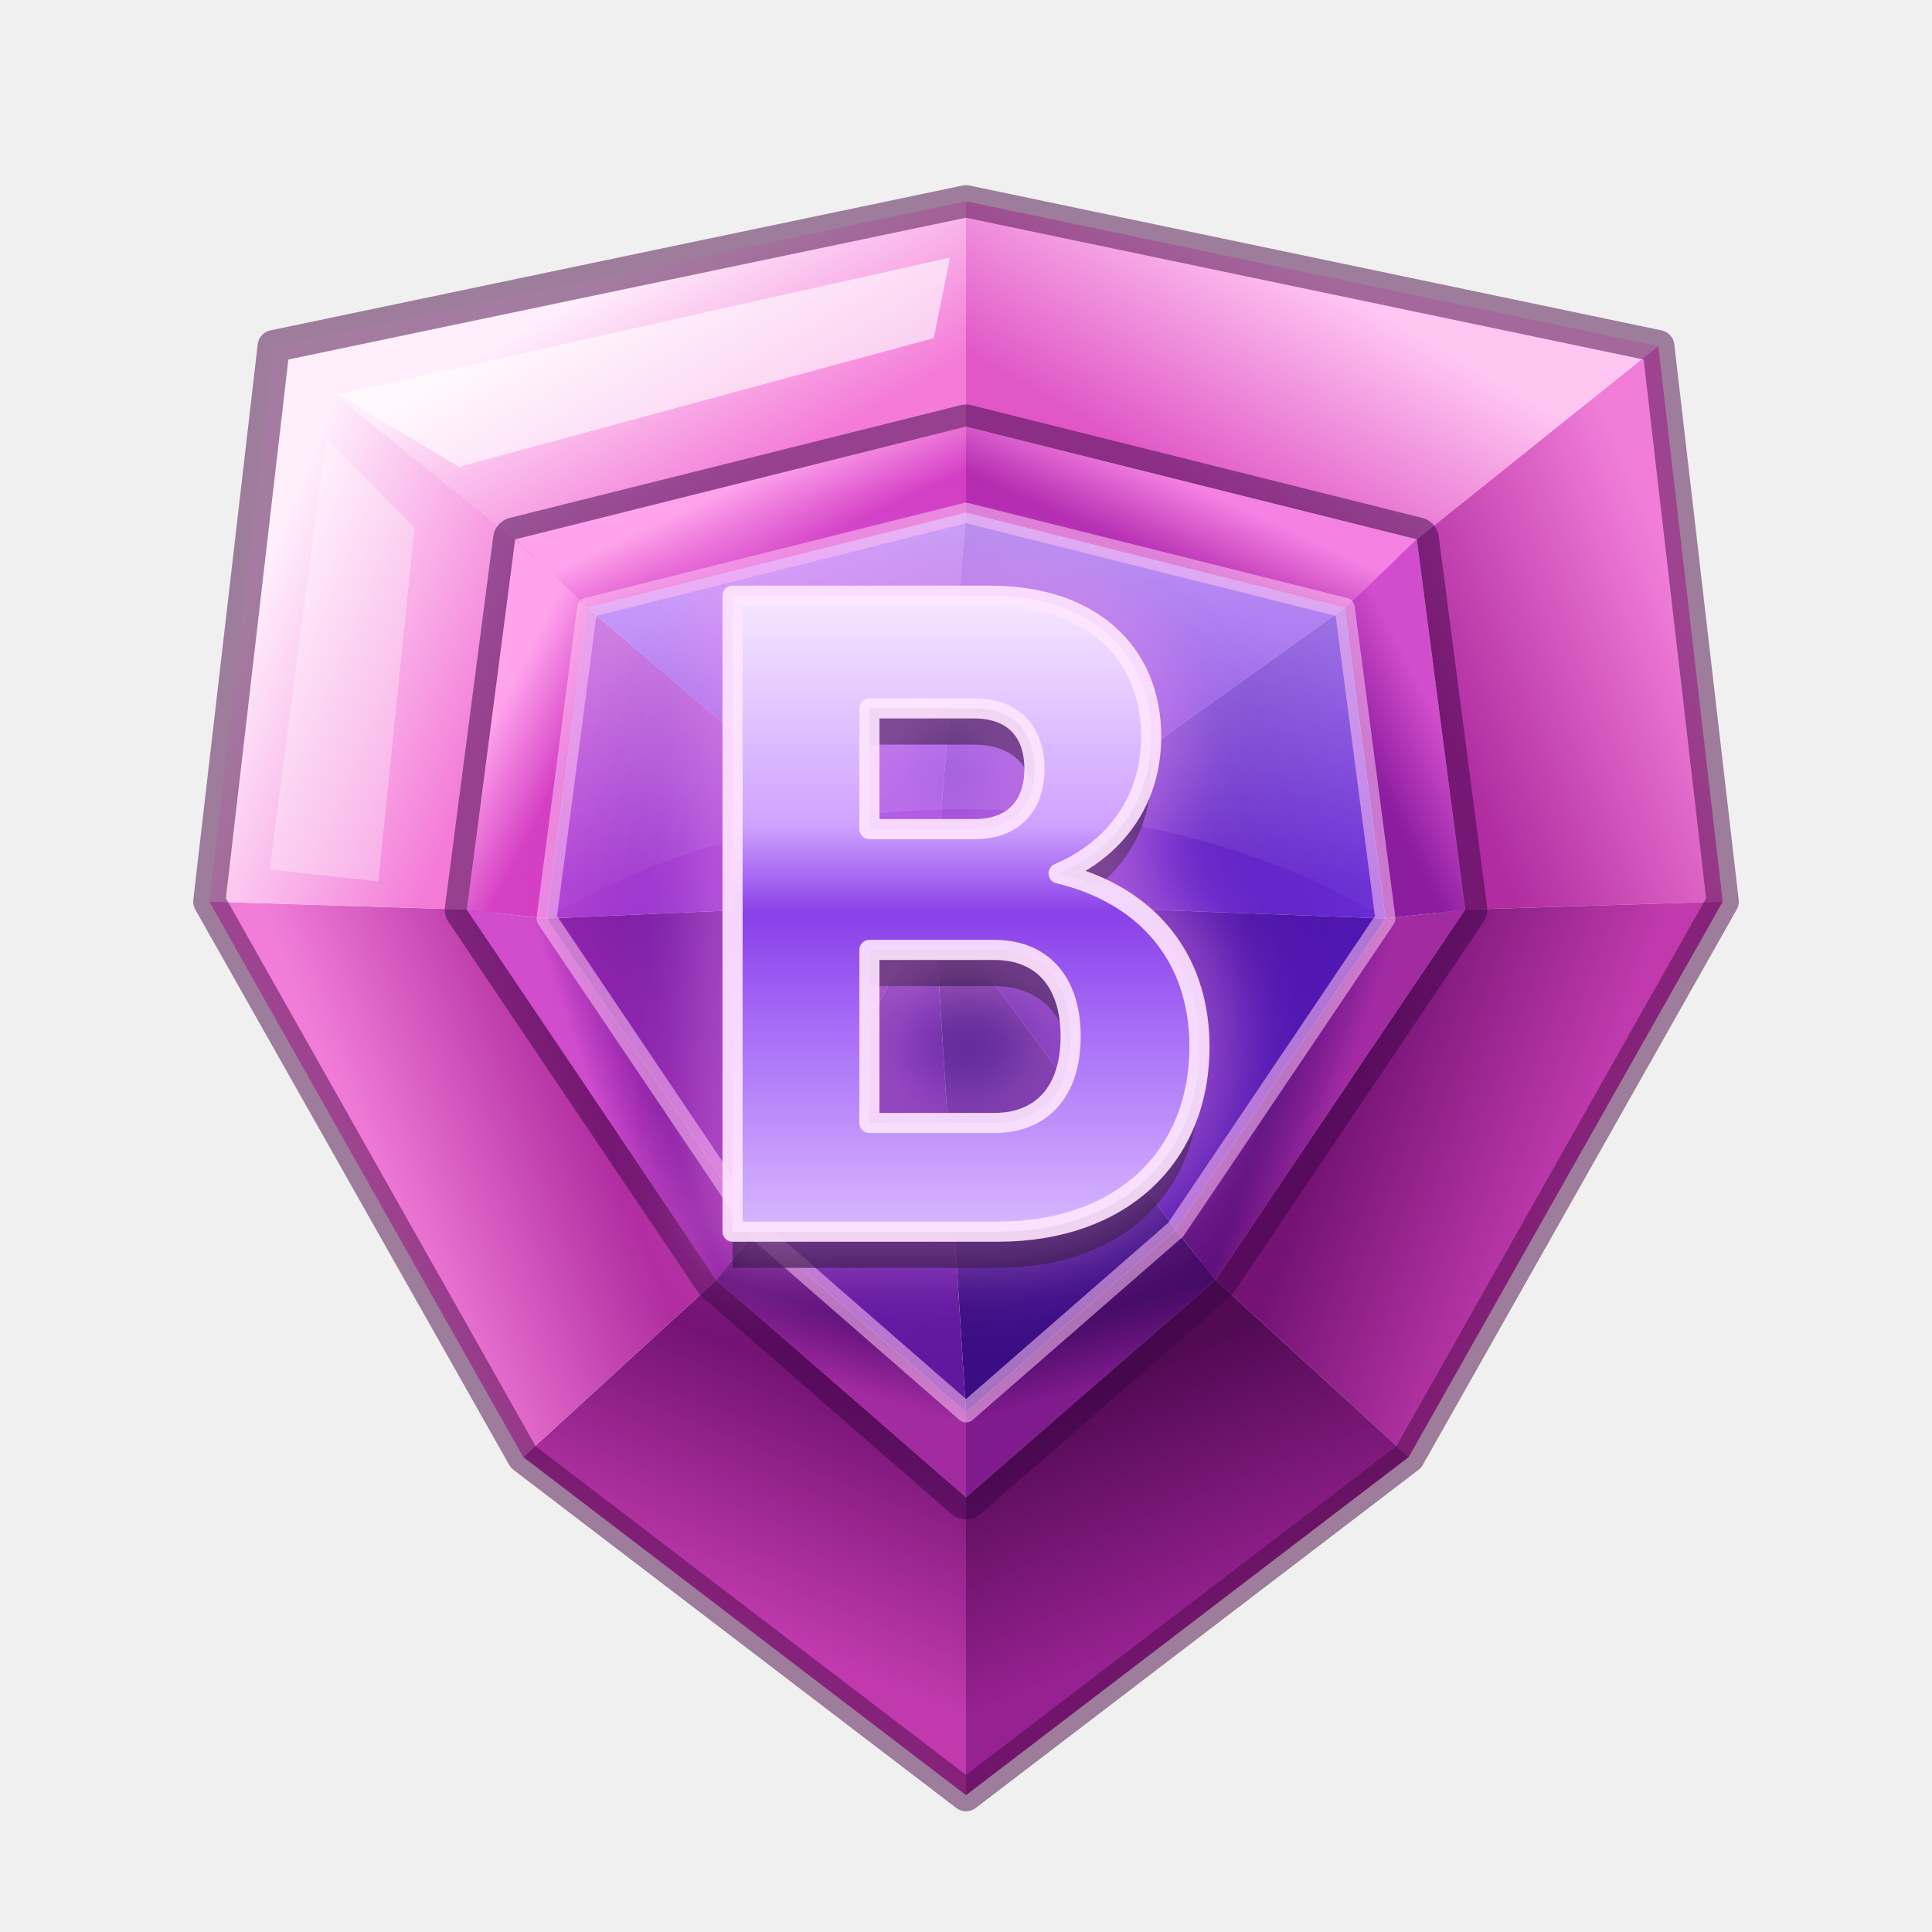
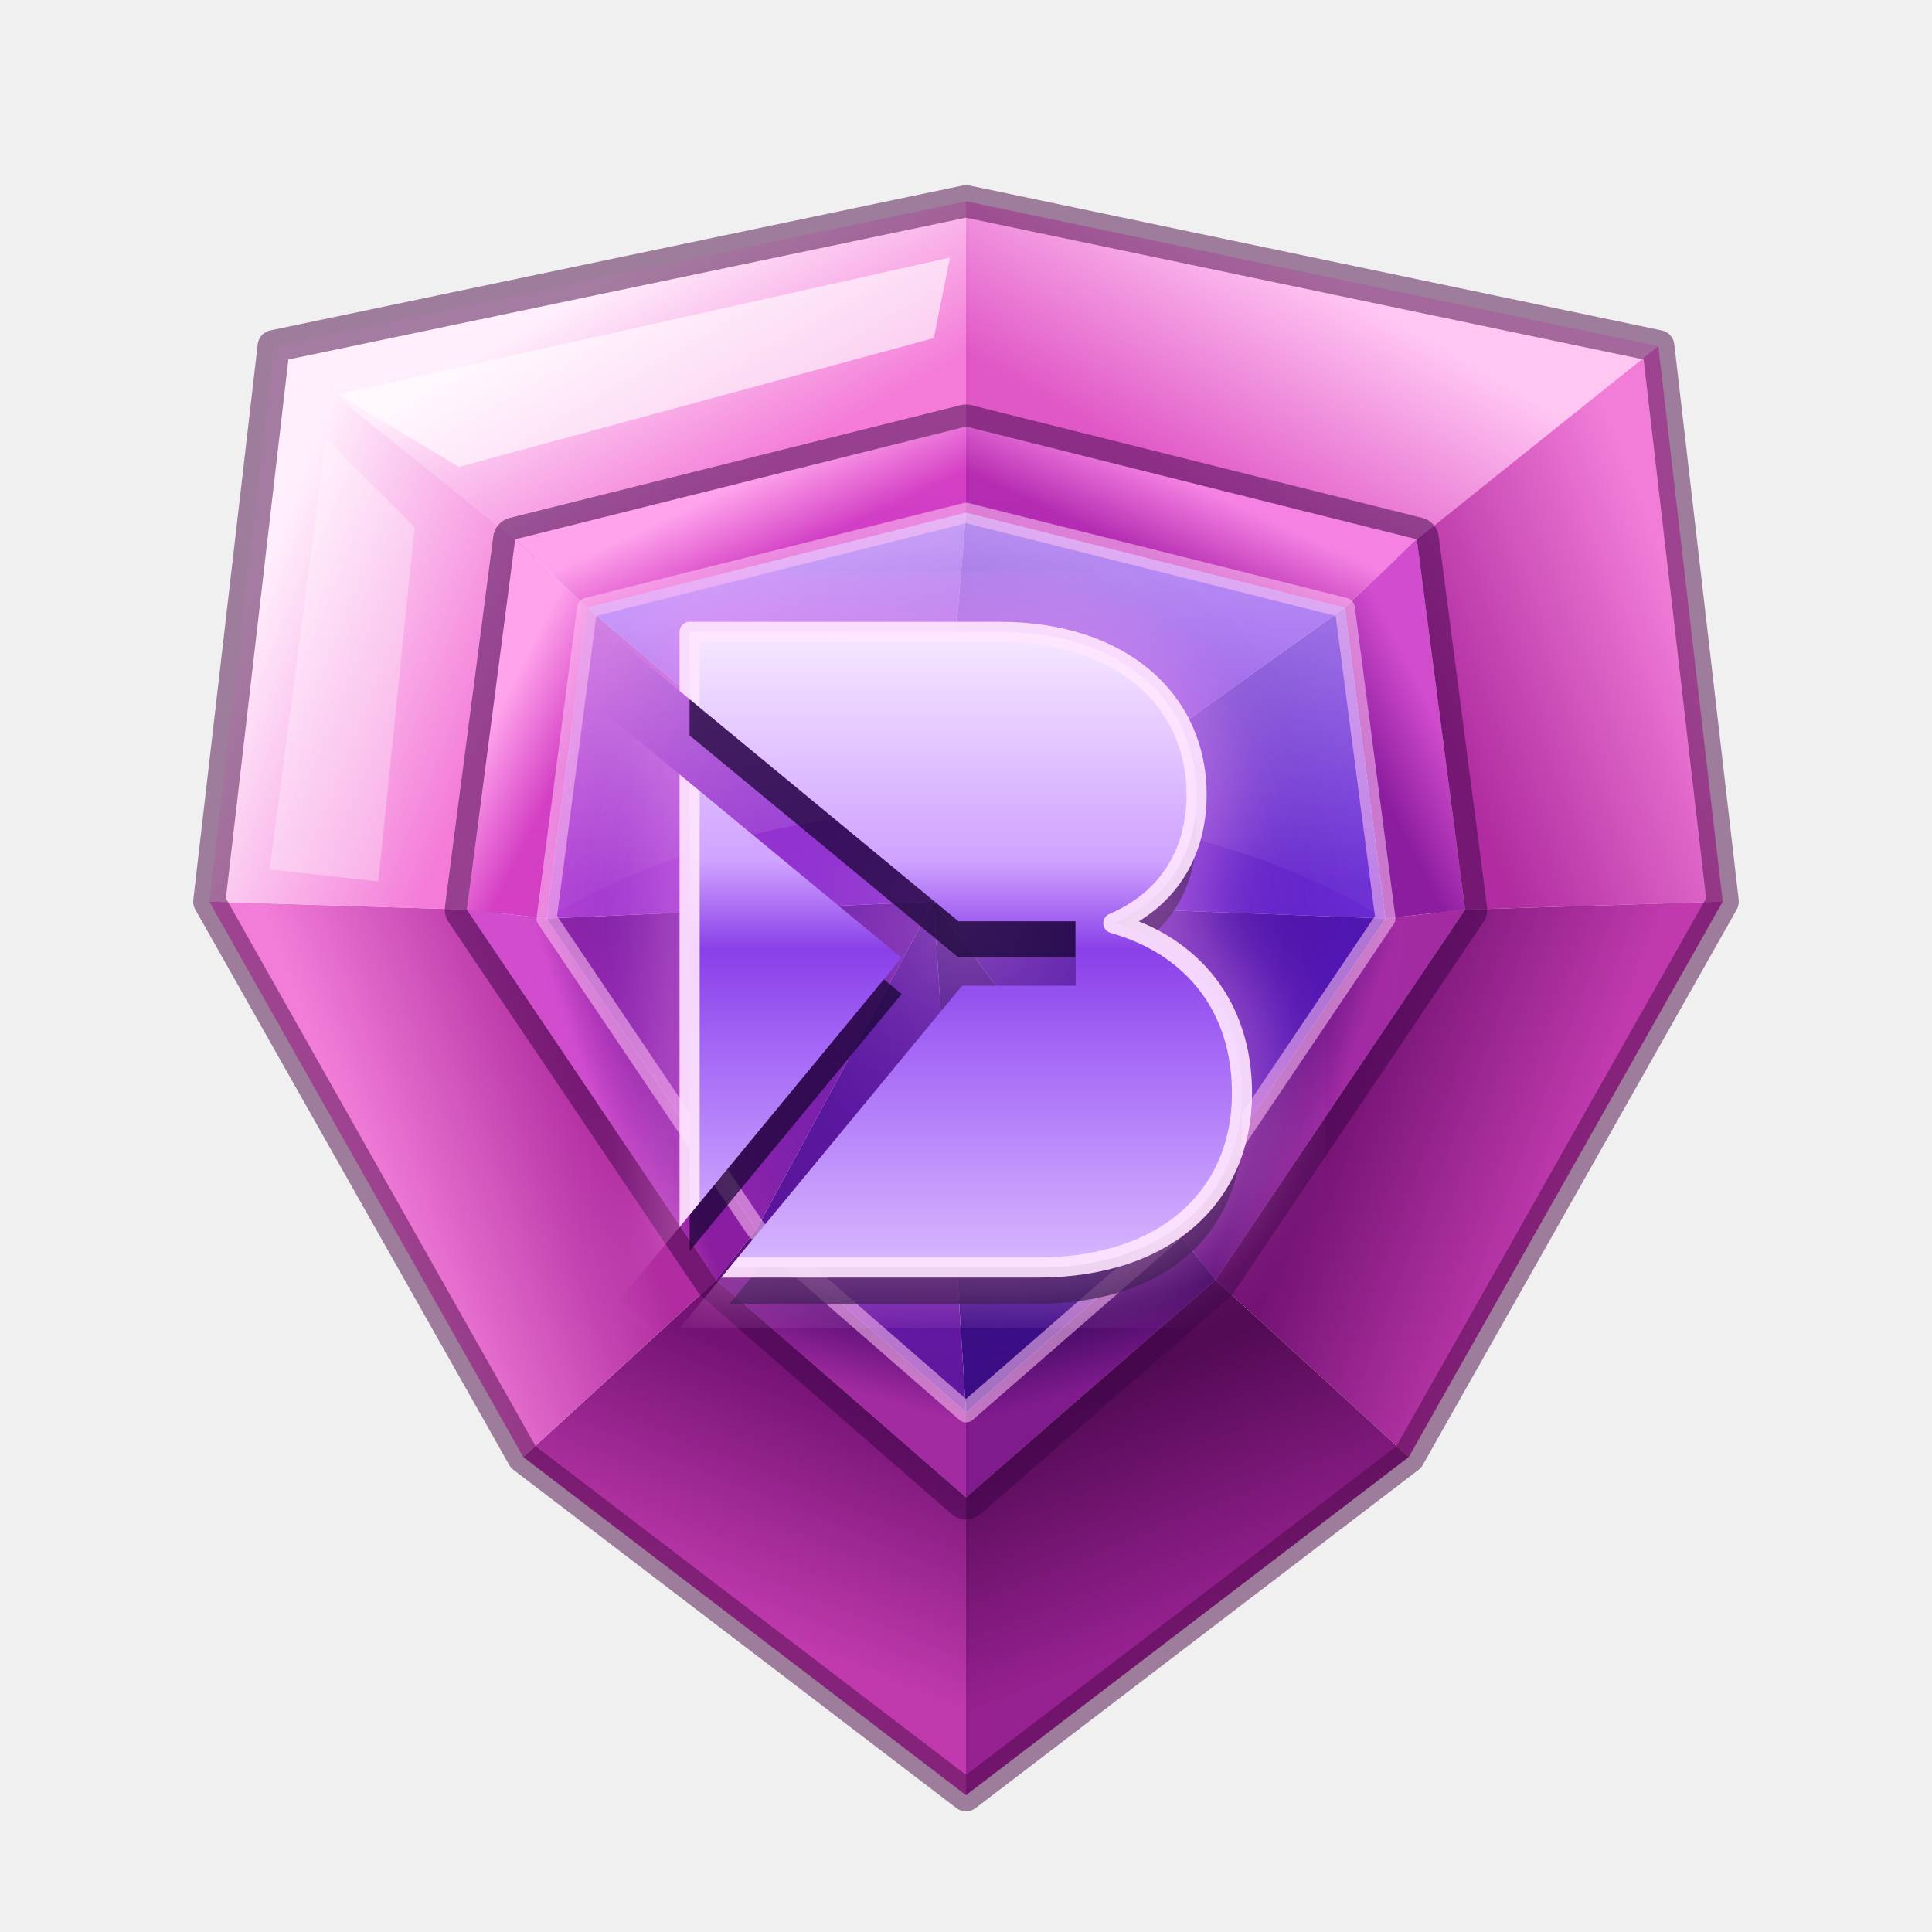
<svg xmlns="http://www.w3.org/2000/svg" width="48" height="48" viewBox="0 0 48 48" role="img" aria-label="Знак надёжности «Алмаз»: от 100 сделок · рейтинг от 4.8 · 98% без споров. Выдаёт площадка, купить нельзя">
  <defs>
    <linearGradient id="trust-diamond-silver-rim" x1="0" y1="0" x2="0.8" y2="1">
      <stop offset="0" stop-color="#F1F3F5" />
      <stop offset="0.55" stop-color="#AEB5BF" />
      <stop offset="1" stop-color="#7C848F" />
    </linearGradient>
    <linearGradient id="trust-diamond-silver-face" x1="0.2" y1="0" x2="0.8" y2="1">
      <stop offset="0" stop-color="#FFFFFF" />
      <stop offset="1" stop-color="#C6CBD3" />
    </linearGradient>
    <linearGradient id="trust-diamond-gold-rim" x1="0" y1="0" x2="0.8" y2="1">
      <stop offset="0" stop-color="#FBE38C" />
      <stop offset="0.5" stop-color="#D79A1E" />
      <stop offset="1" stop-color="#99610A" />
    </linearGradient>
    <linearGradient id="trust-diamond-gold-face" x1="0.2" y1="0" x2="0.8" y2="1">
      <stop offset="0" stop-color="#FFF3C9" />
      <stop offset="0.55" stop-color="#F2C14C" />
      <stop offset="1" stop-color="#D8961A" />
    </linearGradient>
    <linearGradient id="trust-diamond-sweep" x1="0" y1="0" x2="1" y2="0">
      <stop offset="0" stop-color="#fff" stop-opacity="0" />
      <stop offset="0.5" stop-color="#fff" stop-opacity="0.75" />
      <stop offset="1" stop-color="#fff" stop-opacity="0" />
    </linearGradient>
    <clipPath id="trust-diamond-clip-shield">
      <path d="M24 4.2 39.6 9.5c.8.3 1.4 1 1.4 1.9V22c0 10-6.6 17.4-17 21.8C13.6 39.4 7 32 7 22V11.4c0-.9.6-1.6 1.4-1.9Z" />
    </clipPath>
  </defs>
  <g>
    <defs>
      <linearGradient id="trust-diamond-rim0" gradientUnits="userSpaceOnUse" x1="15.4" y1="6.8" x2="18.4" y2="12">
        <stop offset="0" stop-color="#FFEFFC" />
        <stop offset="1" stop-color="#F47CD8" />
      </linearGradient>
      <linearGradient id="trust-diamond-rim1" gradientUnits="userSpaceOnUse" x1="32.6" y1="6.8" x2="29.6" y2="12">
        <stop offset="0" stop-color="#FFC6F2" />
        <stop offset="1" stop-color="#E058C6" />
      </linearGradient>
      <linearGradient id="trust-diamond-rim2" gradientUnits="userSpaceOnUse" x1="42" y1="15.5" x2="35.8" y2="18">
        <stop offset="0" stop-color="#F17DD8" />
        <stop offset="1" stop-color="#B02CA0" />
      </linearGradient>
      <linearGradient id="trust-diamond-rim3" gradientUnits="userSpaceOnUse" x1="38.9" y1="29.3" x2="33.3" y2="27.2">
        <stop offset="0" stop-color="#C03AAD" />
        <stop offset="1" stop-color="#741374" />
      </linearGradient>
      <linearGradient id="trust-diamond-rim4" gradientUnits="userSpaceOnUse" x1="29.5" y1="40.4" x2="27.1" y2="34.5">
        <stop offset="0" stop-color="#962190" />
        <stop offset="1" stop-color="#520A54" />
      </linearGradient>
      <linearGradient id="trust-diamond-rim5" gradientUnits="userSpaceOnUse" x1="18.5" y1="40.4" x2="20.9" y2="34.5">
        <stop offset="0" stop-color="#C03AAD" />
        <stop offset="1" stop-color="#741374" />
      </linearGradient>
      <linearGradient id="trust-diamond-rim6" gradientUnits="userSpaceOnUse" x1="9.1" y1="29.3" x2="14.7" y2="27.2">
        <stop offset="0" stop-color="#F17DD8" />
        <stop offset="1" stop-color="#B02CA0" />
      </linearGradient>
      <linearGradient id="trust-diamond-rim7" gradientUnits="userSpaceOnUse" x1="6" y1="15.5" x2="12.2" y2="18">
        <stop offset="0" stop-color="#FFEFFC" />
        <stop offset="1" stop-color="#F47CD8" />
      </linearGradient>
      <linearGradient id="trust-diamond-bev0" gradientUnits="userSpaceOnUse" x1="18.4" y1="12" x2="19.3" y2="13.92">
        <stop offset="0" stop-color="#FFA3EC" />
        <stop offset="1" stop-color="#D43FC4" />
      </linearGradient>
      <linearGradient id="trust-diamond-bev1" gradientUnits="userSpaceOnUse" x1="29.6" y1="12" x2="28.71" y2="13.92">
        <stop offset="0" stop-color="#F582E3" />
        <stop offset="1" stop-color="#B52CB0" />
      </linearGradient>
      <linearGradient id="trust-diamond-bev2" gradientUnits="userSpaceOnUse" x1="35.8" y1="18" x2="33.92" y2="18.96">
        <stop offset="0" stop-color="#D24DCD" />
        <stop offset="1" stop-color="#8B1D9E" />
      </linearGradient>
      <linearGradient id="trust-diamond-bev3" gradientUnits="userSpaceOnUse" x1="33.3" y1="27.2" x2="31.82" y2="26.69">
        <stop offset="0" stop-color="#A32BA2" />
        <stop offset="1" stop-color="#5F1079" />
      </linearGradient>
      <linearGradient id="trust-diamond-bev4" gradientUnits="userSpaceOnUse" x1="27.1" y1="34.5" x2="26.61" y2="32.82">
        <stop offset="0" stop-color="#801B8E" />
        <stop offset="1" stop-color="#440A64" />
      </linearGradient>
      <linearGradient id="trust-diamond-bev5" gradientUnits="userSpaceOnUse" x1="20.9" y1="34.5" x2="21.4" y2="32.82">
        <stop offset="0" stop-color="#A32BA2" />
        <stop offset="1" stop-color="#5F1079" />
      </linearGradient>
      <linearGradient id="trust-diamond-bev6" gradientUnits="userSpaceOnUse" x1="14.7" y1="27.2" x2="16.18" y2="26.69">
        <stop offset="0" stop-color="#D24DCD" />
        <stop offset="1" stop-color="#8B1D9E" />
      </linearGradient>
      <linearGradient id="trust-diamond-bev7" gradientUnits="userSpaceOnUse" x1="12.2" y1="18" x2="14.09" y2="18.96">
        <stop offset="0" stop-color="#FFA3EC" />
        <stop offset="1" stop-color="#D43FC4" />
      </linearGradient>
      <linearGradient id="trust-diamond-face0" gradientUnits="userSpaceOnUse" x1="19.3" y1="13.92" x2="23.2" y2="22.4">
        <stop offset="0" stop-color="#A964F5" />
        <stop offset="1" stop-color="#5A1CC0" />
      </linearGradient>
      <linearGradient id="trust-diamond-face1" gradientUnits="userSpaceOnUse" x1="28.71" y1="13.92" x2="23.2" y2="22.4">
        <stop offset="0" stop-color="#8C47EC" />
        <stop offset="1" stop-color="#4A12AC" />
      </linearGradient>
      <linearGradient id="trust-diamond-face2" gradientUnits="userSpaceOnUse" x1="33.92" y1="18.96" x2="23.2" y2="22.4">
        <stop offset="0" stop-color="#6D2ED8" />
        <stop offset="1" stop-color="#380B92" />
      </linearGradient>
      <linearGradient id="trust-diamond-face3" gradientUnits="userSpaceOnUse" x1="31.82" y1="26.69" x2="23.2" y2="22.4">
        <stop offset="0" stop-color="#4F15AE" />
        <stop offset="1" stop-color="#27066E" />
      </linearGradient>
      <linearGradient id="trust-diamond-face4" gradientUnits="userSpaceOnUse" x1="26.61" y1="32.82" x2="23.2" y2="22.4">
        <stop offset="0" stop-color="#3A0D84" />
        <stop offset="1" stop-color="#1C0452" />
      </linearGradient>
      <linearGradient id="trust-diamond-face5" gradientUnits="userSpaceOnUse" x1="21.4" y1="32.82" x2="23.2" y2="22.4">
        <stop offset="0" stop-color="#62179F" />
        <stop offset="1" stop-color="#2E0770" />
      </linearGradient>
      <linearGradient id="trust-diamond-face6" gradientUnits="userSpaceOnUse" x1="16.18" y1="26.69" x2="23.2" y2="22.4">
        <stop offset="0" stop-color="#8E24A8" />
        <stop offset="1" stop-color="#440B7E" />
      </linearGradient>
      <linearGradient id="trust-diamond-face7" gradientUnits="userSpaceOnUse" x1="14.09" y1="18.96" x2="23.2" y2="22.4">
        <stop offset="0" stop-color="#B845D6" />
        <stop offset="1" stop-color="#6A1BB2" />
      </linearGradient>
      <radialGradient id="trust-diamond-inner" gradientUnits="userSpaceOnUse" cx="24" cy="22.8" r="11">
        <stop offset="0" stop-color="#E98DFF" stop-opacity="0.9" />
        <stop offset="0.5" stop-color="#A63CFF" stop-opacity="0.38" />
        <stop offset="1" stop-color="#6A22D6" stop-opacity="0" />
      </radialGradient>
      <linearGradient id="trust-diamond-gloss" gradientUnits="userSpaceOnUse" x1="0" y1="13" x2="0" y2="22">
        <stop offset="0" stop-color="#fff" stop-opacity="0.42" />
        <stop offset="1" stop-color="#fff" stop-opacity="0.03" />
      </linearGradient>
      <linearGradient id="trust-diamond-streak" gradientUnits="userSpaceOnUse" x1="0" y1="8" x2="0" y2="30">
        <stop offset="0" stop-color="#fff" stop-opacity="0.9" />
        <stop offset="0.6" stop-color="#fff" stop-opacity="0.35" />
        <stop offset="1" stop-color="#fff" stop-opacity="0" />
      </linearGradient>
-       <linearGradient id="trust-diamond-letter" gradientUnits="userSpaceOnUse" x1="0" y1="14.8" x2="0" y2="30.6">
+       <linearGradient id="trust-diamond-letter" x1="0" y1="0" x2="0" y2="1">
        <stop offset="0" stop-color="#F6E8FF" />
        <stop offset="0.36" stop-color="#CFA2FF" />
        <stop offset="0.5" stop-color="#8A40E8" />
        <stop offset="0.66" stop-color="#A468F6" />
        <stop offset="1" stop-color="#D9B8FF" />
      </linearGradient>
      <filter id="trust-diamond-soft" x="-30%" y="-30%" width="160%" height="160%">
-         <feGaussianBlur stdDeviation="0.9" />
+         <feGaussianBlur stdDeviation="4.8" />
      </filter>
      <filter id="trust-diamond-spark" x="-20%" y="-20%" width="140%" height="140%">
        <feGaussianBlur stdDeviation="0.35" />
      </filter>
      <clipPath id="trust-diamond-clip-crystal">
        <polygon points="12.8,13.4 24,10.6 35.2,13.4 36.4,22.6 30.2,31.8 24,37.2 17.8,31.8 11.6,22.6" />
      </clipPath>
    </defs>
    <polygon points="6.8,8.6 24,5 24,10.6 12.8,13.4" fill="url(#trust-diamond-rim0)" />
    <polygon points="24,5 41.2,8.6 35.2,13.4 24,10.6" fill="url(#trust-diamond-rim1)" />
    <polygon points="41.2,8.6 42.8,22.4 36.4,22.6 35.2,13.4" fill="url(#trust-diamond-rim2)" />
    <polygon points="42.8,22.4 35,36.2 30.2,31.8 36.4,22.6" fill="url(#trust-diamond-rim3)" />
    <polygon points="35,36.2 24,44.6 24,37.2 30.2,31.8" fill="url(#trust-diamond-rim4)" />
    <polygon points="24,44.6 13,36.2 17.8,31.8 24,37.2" fill="url(#trust-diamond-rim5)" />
    <polygon points="13,36.2 5.2,22.4 11.6,22.6 17.8,31.8" fill="url(#trust-diamond-rim6)" />
    <polygon points="5.2,22.4 6.8,8.6 12.8,13.4 11.6,22.6" fill="url(#trust-diamond-rim7)" />
    <polygon points="8.4,9.8 23.6,6.4 23.2,8.4 11.4,11.6" fill="#fff" opacity="0.6" />
    <polygon points="6.7,21.6 8.1,10.9 10.3,13.1 9.4,21.9" fill="#fff" opacity="0.3" />
    <polygon points="12.8,13.4 24,10.6 35.2,13.4 36.4,22.6 30.2,31.8 24,37.2 17.8,31.8 11.6,22.6" fill="none" stroke="#3A0546" stroke-opacity="0.5" stroke-width="1.1" stroke-linejoin="round" />
    <polygon points="12.8,13.4 24,10.6 24,12.74 14.59,15.1" fill="url(#trust-diamond-bev0)" />
    <polygon points="24,10.6 35.2,13.4 33.41,15.1 24,12.74" fill="url(#trust-diamond-bev1)" />
    <polygon points="35.2,13.4 36.4,22.6 34.42,22.82 33.41,15.1" fill="url(#trust-diamond-bev2)" />
    <polygon points="36.4,22.6 30.2,31.8 29.21,30.55 34.42,22.82" fill="url(#trust-diamond-bev3)" />
    <polygon points="30.2,31.8 24,37.2 24,35.09 29.21,30.55" fill="url(#trust-diamond-bev4)" />
    <polygon points="24,37.2 17.8,31.8 18.79,30.55 24,35.09" fill="url(#trust-diamond-bev5)" />
    <polygon points="17.8,31.8 11.6,22.6 13.58,22.82 18.79,30.55" fill="url(#trust-diamond-bev6)" />
    <polygon points="11.6,22.6 12.8,13.4 14.59,15.1 13.58,22.82" fill="url(#trust-diamond-bev7)" />
    <polygon points="14.59,15.1 24,12.74 23.2,22.4" fill="url(#trust-diamond-face0)" />
    <polygon points="24,12.74 33.41,15.1 23.2,22.4" fill="url(#trust-diamond-face1)" />
    <polygon points="33.41,15.1 34.42,22.82 23.2,22.4" fill="url(#trust-diamond-face2)" />
    <polygon points="34.42,22.82 29.21,30.55 23.2,22.4" fill="url(#trust-diamond-face3)" />
    <polygon points="29.21,30.55 24,35.09 23.2,22.4" fill="url(#trust-diamond-face4)" />
    <polygon points="24,35.09 18.79,30.55 23.2,22.4" fill="url(#trust-diamond-face5)" />
    <polygon points="18.79,30.55 13.58,22.82 23.2,22.4" fill="url(#trust-diamond-face6)" />
    <polygon points="13.58,22.82 14.59,15.1 23.2,22.4" fill="url(#trust-diamond-face7)" />
    <polygon points="12.8,13.4 24,10.6 35.2,13.4 36.4,22.6 30.2,31.8 24,37.2 17.8,31.8 11.6,22.6" fill="url(#trust-diamond-inner)" opacity="0.55" />
    <path d="M13.58 22.82L14.59 15.1L24 12.74L33.41 15.1L34.42 22.82C28.4 19.2 19.6 19.2 13.58 22.82Z" fill="url(#trust-diamond-gloss)" />
    <polygon points="14.59,15.1 24,12.74 33.41,15.1 34.42,22.82 29.21,30.55 24,35.09 18.79,30.55 13.58,22.82" fill="none" stroke="#FFC2F4" stroke-opacity="0.55" stroke-width="0.5" stroke-linejoin="round" />
-     <g>
-       <path d="M18.2 14.8H24.6C27.1 14.8 28.6 16.2 28.6 18.3C28.6 19.9 27.7 21.1 26.3 21.7C28.4 22.2 29.8 23.7 29.8 26C29.8 28.8 27.8 30.6 24.8 30.6H18.2ZM21.6 17.6V20.6H24.2C25.2 20.6 25.7 20 25.7 19.1C25.7 18.2 25.2 17.6 24.2 17.6ZM21.6 23.6V27.9H24.7C25.9 27.9 26.6 27.1 26.6 25.75C26.6 24.4 25.9 23.6 24.7 23.6Z" fill-rule="evenodd" fill="#12022E" opacity="0.7" transform="translate(0 0.9)" />
-       <path d="M18.2 14.8H24.6C27.1 14.8 28.6 16.2 28.6 18.3C28.6 19.9 27.7 21.1 26.3 21.7C28.4 22.2 29.8 23.7 29.8 26C29.8 28.8 27.8 30.6 24.8 30.6H18.2ZM21.6 17.6V20.6H24.2C25.2 20.6 25.7 20 25.7 19.1C25.7 18.2 25.2 17.6 24.2 17.6ZM21.6 23.6V27.9H24.7C25.9 27.9 26.6 27.1 26.6 25.75C26.6 24.4 25.9 23.6 24.7 23.6Z" fill-rule="evenodd" fill="none" stroke="#FF9CF5" stroke-width="1.4" stroke-linejoin="round" filter="url(#trust-diamond-soft)" opacity="0.5" />
-       <path d="M18.2 14.8H24.6C27.1 14.8 28.6 16.2 28.6 18.3C28.6 19.9 27.7 21.1 26.3 21.7C28.4 22.2 29.8 23.7 29.8 26C29.8 28.8 27.8 30.6 24.8 30.6H18.2ZM21.6 17.6V20.6H24.2C25.2 20.6 25.7 20 25.7 19.1C25.7 18.2 25.2 17.6 24.2 17.6ZM21.6 23.6V27.9H24.7C25.9 27.9 26.6 27.1 26.6 25.75C26.6 24.4 25.9 23.6 24.7 23.6Z" fill-rule="evenodd" fill="url(#trust-diamond-letter)" stroke="#FFE6FF" stroke-opacity="0.9" stroke-width="0.5" stroke-linejoin="round" />
+     <g transform="translate(14.125 14.195) scale(0.188)">
+       <defs>
+         <mask id="trust-diamond-d-cut" maskUnits="userSpaceOnUse" x="0" y="0" width="100" height="100">
+           <rect width="100" height="100" fill="#fff" />
+           <path d="M4 12.5 50 50.5H67M50 50.5 10 99" fill="none" stroke="#000" stroke-width="8.506" stroke-linejoin="miter" />
+         </mask>
+       </defs>
+       <path d="M16 8H57C73 8 83 17 83 29.5C83 37.5 79 43.5 72 46.5C82.5 49.5 89 57.5 89 69C89 82.5 79 92 62 92H16Z" mask="url(#trust-diamond-d-cut)" transform="translate(0 4.785)" fill="#12022E" opacity="0.7" />
+       <path d="M16 8H57C73 8 83 17 83 29.5C83 37.5 79 43.5 72 46.5C82.5 49.5 89 57.5 89 69C89 82.5 79 92 62 92H16Z" mask="url(#trust-diamond-d-cut)" stroke-width="7.443" fill="none" stroke="#FF9CF5" stroke-linejoin="round" filter="url(#trust-diamond-soft)" opacity="0.5" />
+       <path d="M16 8H57C73 8 83 17 83 29.5C83 37.5 79 43.5 72 46.5C82.5 49.5 89 57.5 89 69C89 82.5 79 92 62 92H16Z" mask="url(#trust-diamond-d-cut)" stroke-width="2.658" fill="url(#trust-diamond-letter)" stroke="#FFE6FF" stroke-opacity="0.9" stroke-linejoin="round" />
    </g>
    <polygon points="6.8,8.6 24,5 41.2,8.6 42.8,22.4 35,36.2 24,44.6 13,36.2 5.2,22.4" fill="none" stroke="#4A0A47" stroke-opacity="0.5" stroke-width="0.8" stroke-linejoin="round" />
  </g>
</svg>
